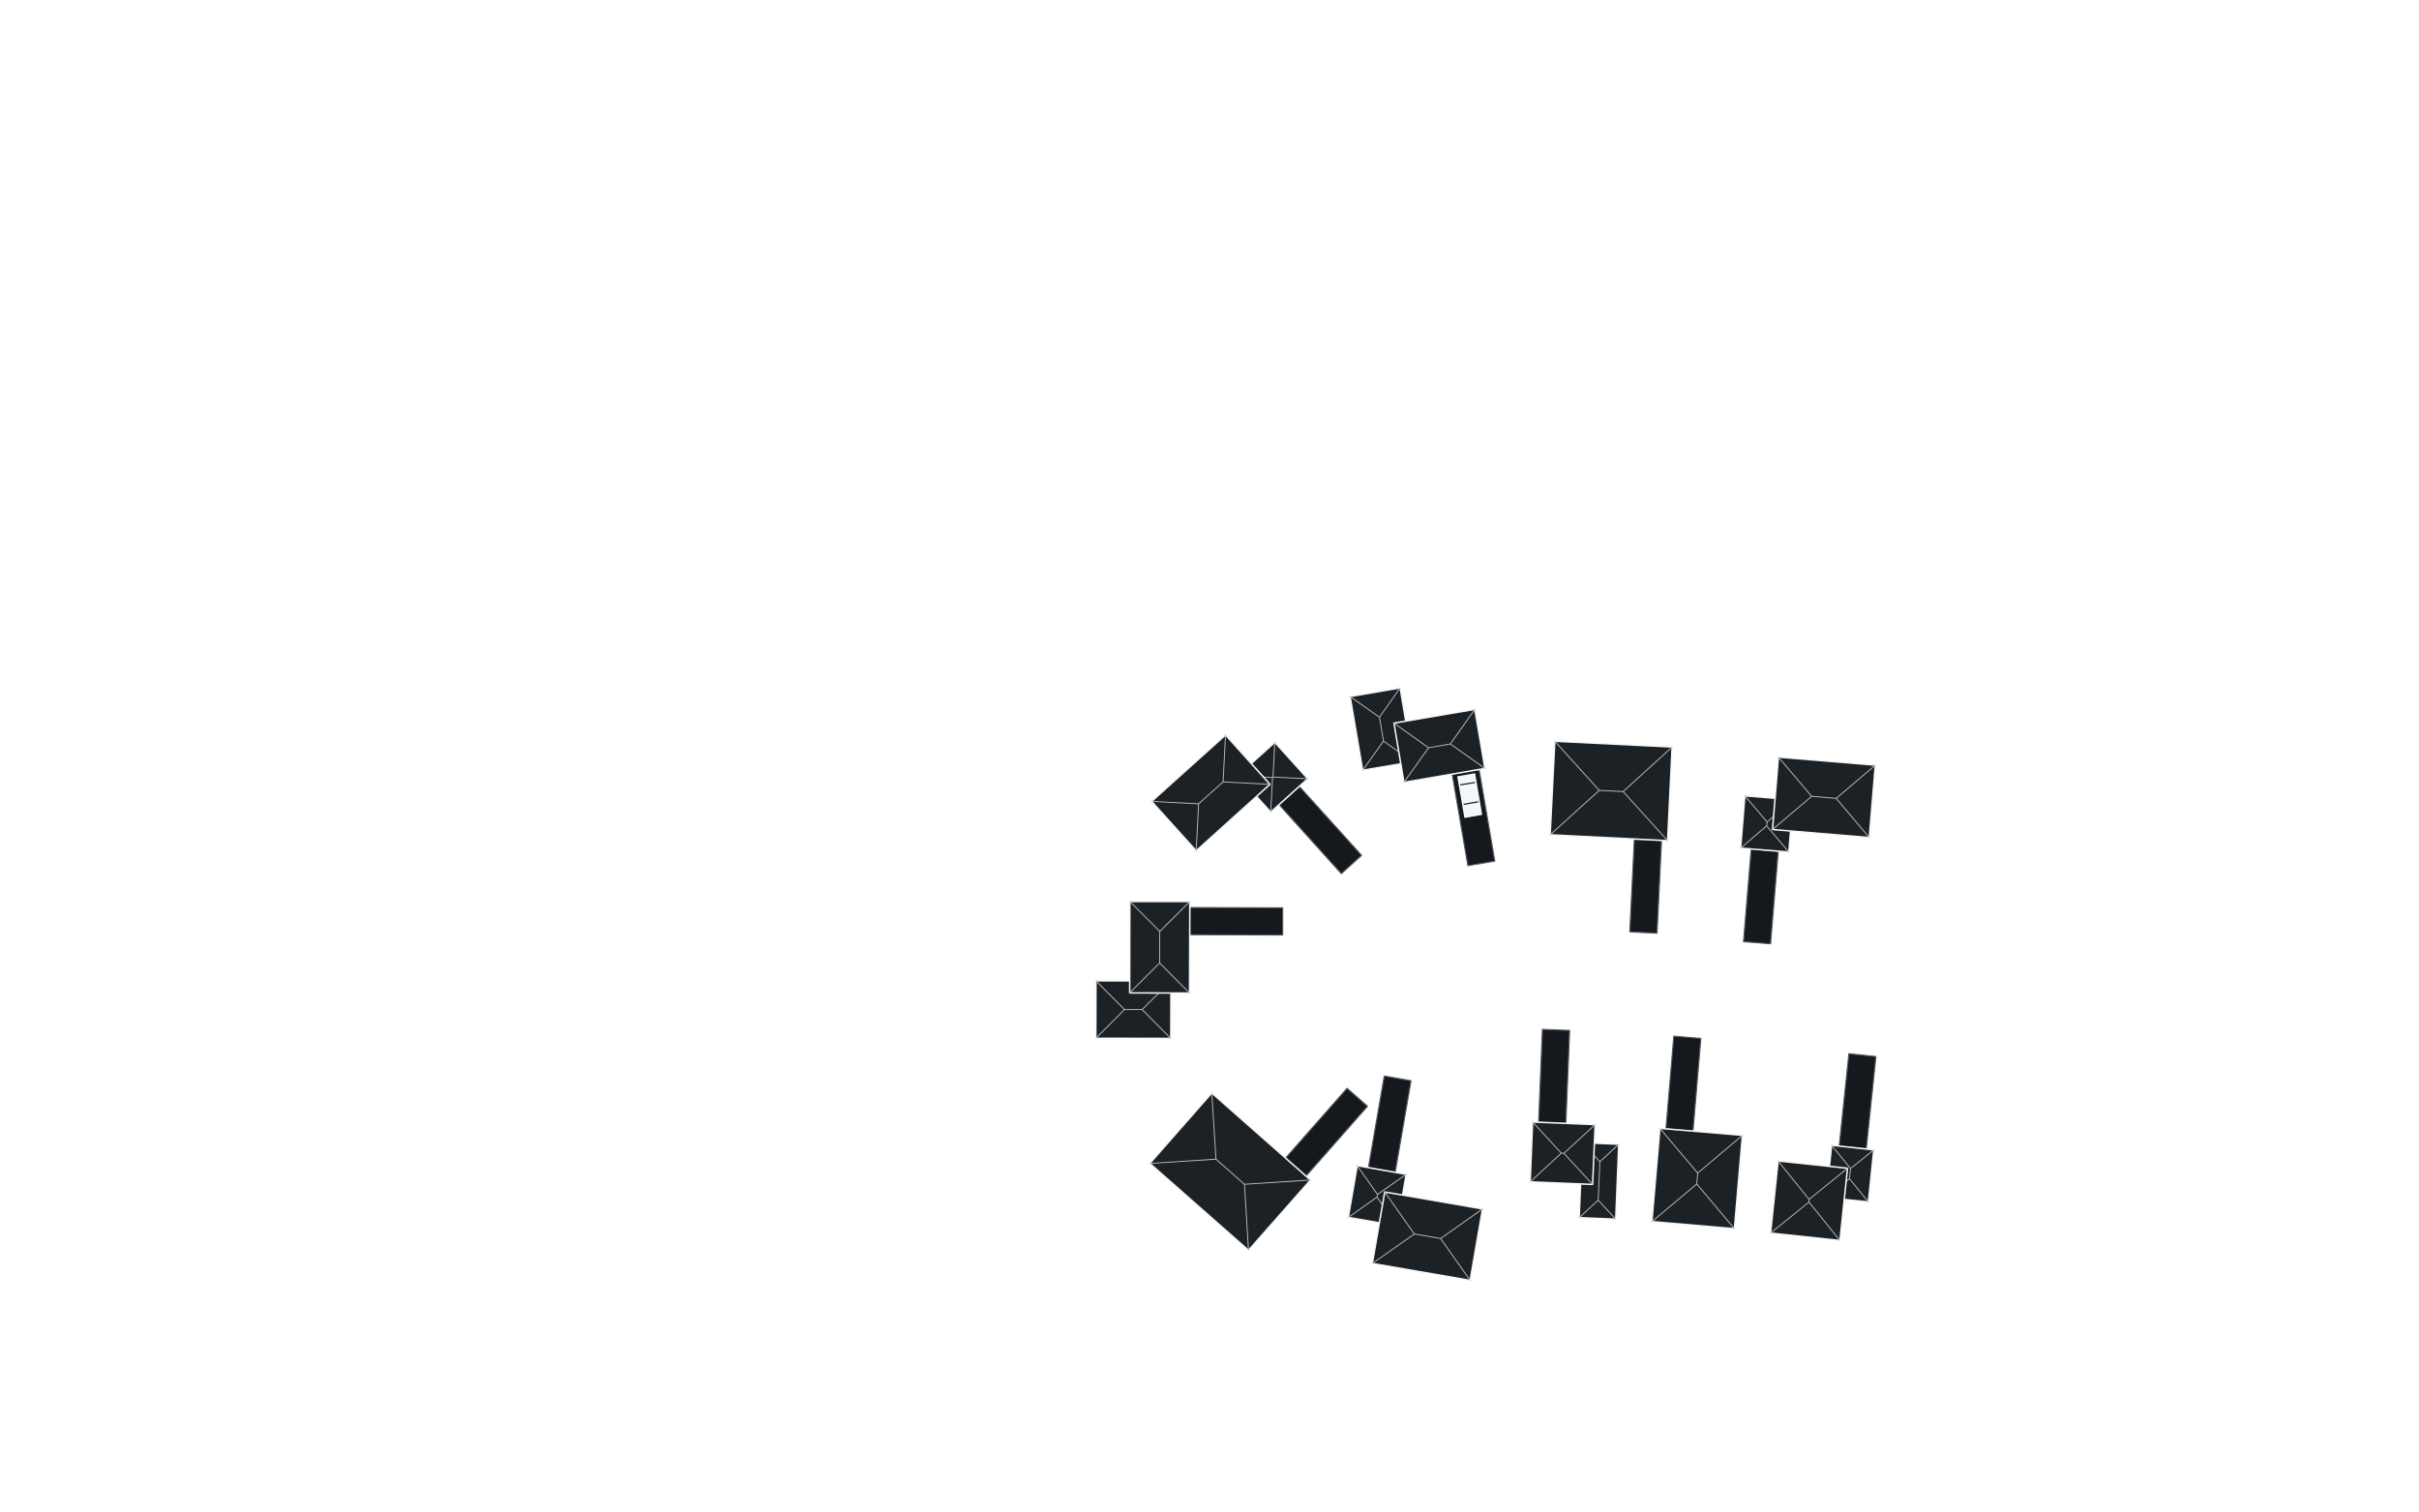
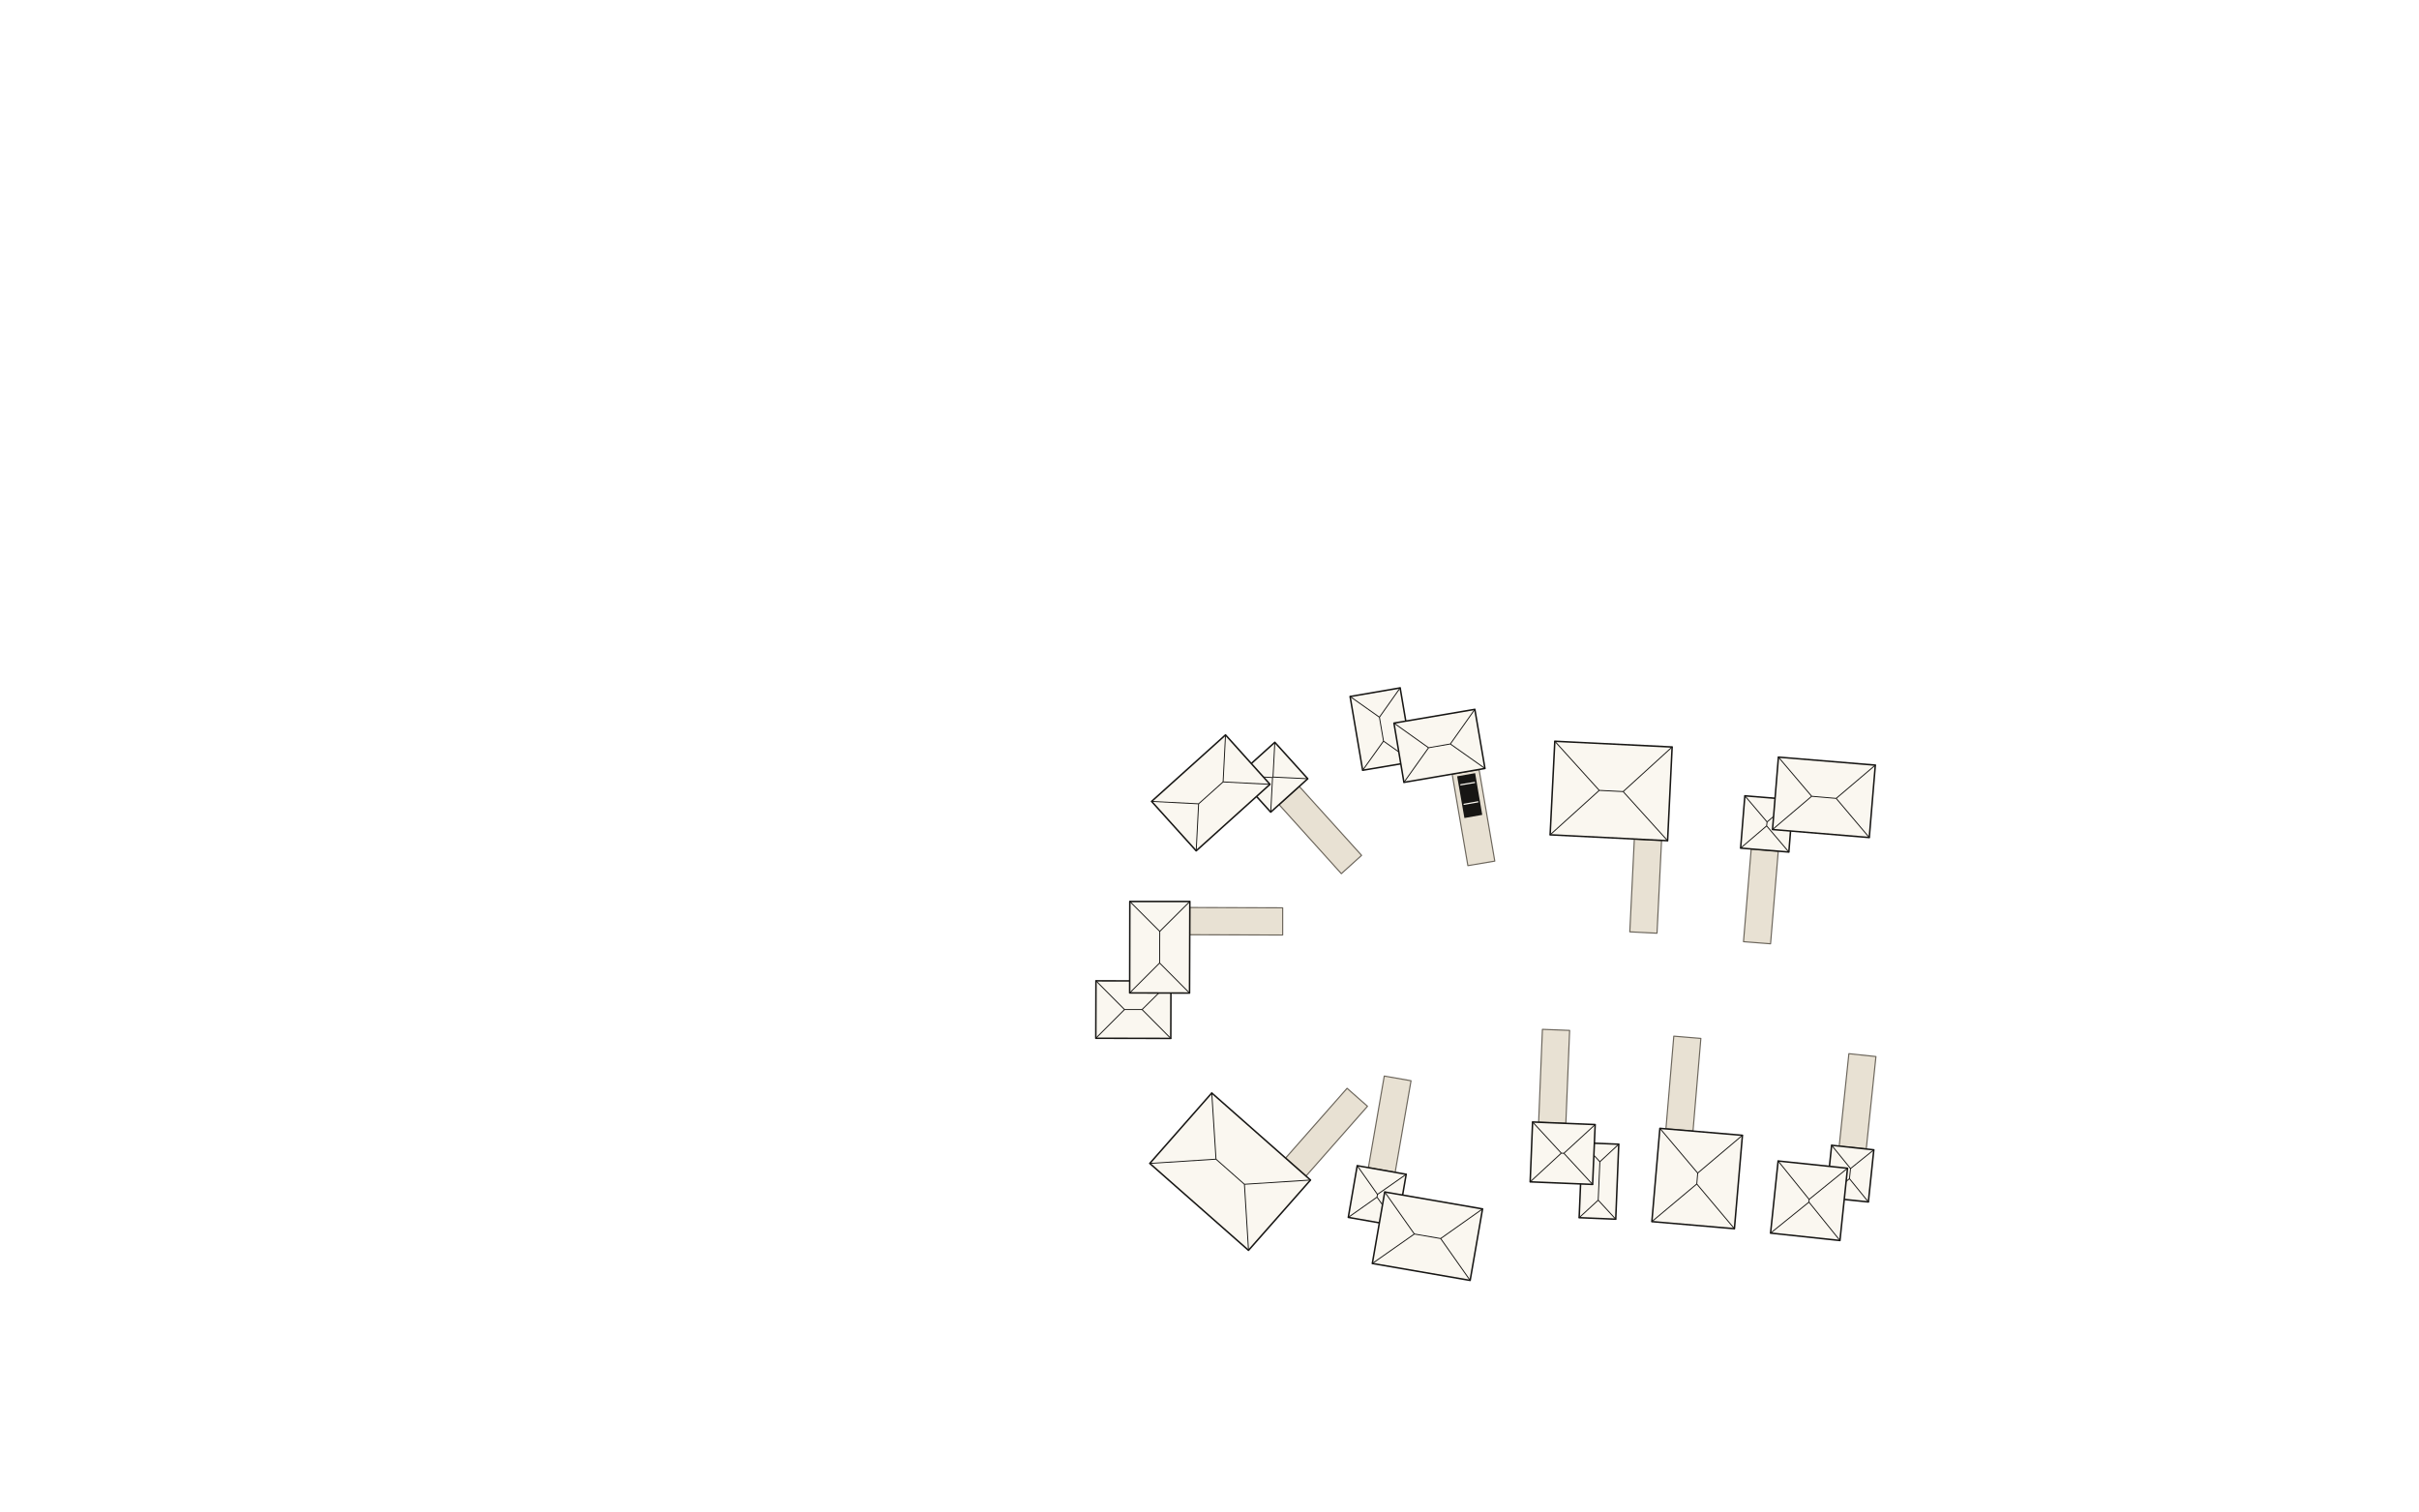
<svg xmlns="http://www.w3.org/2000/svg" viewBox="0 0 1600 1000" class="pl-houses" aria-hidden="true" focusable="false">
-   <style>svg{fill:none;stroke:#B5BDC3;stroke-width:1;stroke-linecap:round;stroke-linejoin:round} *{vector-effect:non-scaling-stroke} text{font-family:'JetBrains Mono',ui-monospace,Menlo,monospace;font-size:10px;font-weight:500;fill:#7C868D;stroke:none;text-anchor:middle} .ct{stroke:#3A434A;stroke-width:.6} .ci{stroke:#525A60;stroke-width:1.1} .el text{font-size:11px;fill:#525A60} .sp{stroke:#525A60;stroke-width:.75} .sp text{font-size:8px;fill:#525A60;text-anchor:start} .ck{stroke:#525A60} .cf{stroke:#525A60;stroke-width:.75} .cf text{font-size:11px;letter-spacing:.3em;fill:#525A60} .tr{fill:#0A0C0E;stroke:#525A60;stroke-width:.7} .tr .tk{fill:#525A60} .tr .tb{fill:none} .tv{stroke:rgba(182,255,46,.28);stroke-width:1.5} .bd{stroke:#B6FF2E;stroke-width:2;stroke-dasharray:16 4 3 4;stroke-linecap:butt} .br text{font-size:11px;fill:#B5BDC3} .mo,.pob,.ts{fill:#0A0C0E;stroke:#F4F6F7;stroke-width:1} .mo .fill,.pob .fill,.ts .fill{fill:#F4F6F7} .mo text,.pob text,.ts text{font-size:8px;fill:#7C868D} .pob text{font-size:11px;fill:#B6FF2E;text-anchor:start;letter-spacing:.08em} .ts{fill:none} .ts text{text-anchor:start} .rw{stroke:#B5BDC3;stroke-width:1.25} .ep{stroke:#7C868D;stroke-width:.75} .cl{stroke:#7C868D;stroke-width:.75;stroke-dasharray:12 3 2 3} .an{stroke:#7C868D;stroke-width:.75} .an text{font-size:9px;fill:#7C868D} .ll{stroke:#B5BDC3;stroke-width:1} .bs,.ht .ei{stroke:#7C868D;stroke-width:.75;stroke-dasharray:5 4} .ht{stroke:#525A60;stroke-width:.6} .lt text{font-size:8px;fill:#7C868D} .lt .ez{letter-spacing:.1em} .pn{fill:#0A0C0E;stroke-width:.75} .la text{font-size:8px;fill:#7C868D} .dw{fill:#15191D;stroke:#525A60;stroke-width:.75} .hf{fill:#1C2126;stroke:#F4F6F7;stroke-width:1} .hr{stroke:#B5BDC3;stroke-width:.6} .pc{fill:#F4F6F7;stroke:none} .pc .pg{stroke:#1C2126;stroke-width:.8}</style>
+   <style>svg{fill:none;stroke:#171614;stroke-width:1;stroke-linecap:round;stroke-linejoin:round} *{vector-effect:non-scaling-stroke} text{font-family:'IBM Plex Mono',ui-monospace,Menlo,monospace;font-size:10px;font-weight:500;fill:#47433c;stroke:none;text-anchor:middle} .ct{stroke:#e2a3b2;stroke-width:.6} .ci{stroke:#e2a3b2;stroke-width:1.1} .el text{font-size:11px;fill:#c5758a} .sp{stroke:#6b655b;stroke-width:.75} .sp text{font-size:8px;fill:#6b655b;text-anchor:start} .ck{stroke:#6b655b} .cf{stroke:#6b655b;stroke-width:.75} .cf text{font-size:11px;letter-spacing:.3em;fill:#6b655b} .tr{fill:#f3efe6;stroke:#47433c;stroke-width:.7} .tr .tk{fill:#6b655b} .tr .tb{fill:none} .tv{stroke:#e2a3b2;stroke-width:1.5} .bd{stroke:#171614;stroke-width:2;stroke-dasharray:16 4 3 4;stroke-linecap:butt} .br text{font-size:11px;fill:#171614} .mo,.pob,.ts{fill:#f3efe6;stroke:#171614;stroke-width:1} .mo .fill,.pob .fill,.ts .fill{fill:#171614} .mo text,.pob text,.ts text{font-size:8px;fill:#47433c} .pob text{font-size:11px;fill:#171614;text-anchor:start;letter-spacing:.08em} .ts{fill:none} .ts text{text-anchor:start} .rw{stroke-width:1.25} .ep{stroke:#6b655b;stroke-width:.75} .cl{stroke:#6b655b;stroke-width:.75;stroke-dasharray:12 3 2 3} .an{stroke:#6b655b;stroke-width:.75} .an text{font-size:9px;fill:#6b655b} .ll{stroke:#171614;stroke-width:1} .bs,.ht .ei{stroke:#6b655b;stroke-width:.75;stroke-dasharray:5 4} .ht{stroke:#6b655b;stroke-width:.6} .lt text{font-size:8px;fill:#6b655b} .lt .ez{letter-spacing:.1em} .pn{fill:#f3efe6;stroke-width:.75} .la text{font-size:8px;fill:#6b655b} .dw{fill:#e8e1d3;stroke:#6b655b;stroke-width:.75} .hf{fill:#faf7f0;stroke-width:1} .hr{stroke-width:.6} .pc{fill:#171614;stroke:none} .pc .pg{stroke:#faf7f0;stroke-width:.8}</style>
  <g class="dw">
    <path d="M1176.2 563.1l-17.9-1.4-5.1 61.3 17.9 1.4z" />
    <path d="M1099 556l-18-.9-3 61.4 18 .9z" />
    <path d="M978.3 509.1l-17.8 3 10.4 60.6 17.8-3z" />
    <path d="M859.4 520.3l-13.4 12 41.2 45.7 13.4-12.1z" />
    <path d="M786.9 600.4l0 18 61.5.2 0-18z" />
    <path d="M850.3 766.2l13.5 11.9 40.7-46.2-13.5-11.9z" />
    <path d="M905.1 772.5l17.7 3.1 10.5-60.6-17.7-3.1z" />
    <path d="M1017.7 742.5l18 .7 2.5-61.5-18-.7z" />
    <path d="M1101.9 746.8l17.9 1.5 5.2-61.3-17.9-1.5z" />
    <path d="M1216.5 758.3l17.9 1.8 6.4-61.1-17.9-1.9z" />
  </g>
  <g class="pc">
    <path d="M980.4 539.1l-4.7-27.6-11.9 2.1 4.8 27.6z" />
    <path class="pg" d="M977.5 530.5l-9.1 1.6M975.3 517.7l-9.1 1.5" />
  </g>
  <g class="h">
    <path class="hf" d="M1183.2 563.7l-31.9-2.6 2.8-34.6 31.9 2.6z" />
    <path class="hr" d="M1183.2 563.7l-14.7-17.3-17.2 14.7M1186 529.1l-17.2 14.7-14.7-17.3M1168.5 546.4l.3-2.6" />
    <path class="hf" d="M1236.4 554.1l-64-5.3 3.9-47.9 64.1 5.3z" />
    <path class="hr" d="M1236.4 554.1l-21.9-25.9 25.9-22M1172.4 548.8l25.9-22-22-25.9M1214.5 528.2l-16.2-1.4" />
  </g>
  <g class="h">
    <path class="hf" d="M1103 556.2l-77.7-3.9 3.1-61.9 77.6 3.8z" />
    <path class="hr" d="M1103 556.2l-29.4-32.5 32.4-29.5M1025.3 552.3l32.5-29.4-29.4-32.5M1073.6 523.7l-15.8-.8" />
  </g>
  <g class="h">
    <path class="hf" d="M934.4 504l-33.1 5.6-8.3-48.8 33.1-5.7z" />
    <path class="hr" d="M934.4 504l-19.3-13.7-13.8 19.3M926.1 455.1l-13.7 19.4-19.4-13.7M915.1 490.3l-2.7-15.8" />
    <path class="hf" d="M982.2 508.4l-53.6 9.2-6.6-39.2 53.5-9.1z" />
    <path class="hr" d="M982.2 508.4l-22.9-16.2 16.2-22.9M928.6 517.6l16.3-22.9-22.9-16.3M959.3 492.2l-14.4 2.5" />
  </g>
  <g class="h">
    <path class="hf" d="M865 515.2l-24.5 22.1-21.8-24.1 24.5-22.1z" />
    <path class="hr" d="M865 515.2l-23-1.1 1.2-23M840.5 537.3l1.2-22.9-23-1.2M842 514.1l-.3.3" />
    <path class="hf" d="M840 518.9l-48.8 44-29.5-32.7 48.9-44z" />
    <path class="hr" d="M840 518.9l-31-1.6 1.6-31.1M791.2 562.9l1.6-31.1-31.1-1.6M809 517.3l-16.2 14.5" />
  </g>
  <g class="h">
    <path class="hf" d="M774.5 649l-.1 38-49.6-.1.1-38z" />
    <path class="hr" d="M774.5 649l-19.1 18.9 19 19.1M724.9 648.9l18.9 19-19 19M755.4 667.9l-11.6 0" />
    <path class="hf" d="M787 596.4l-.2 60.6-39.6-.1.1-60.5z" />
    <path class="hr" d="M787 596.4l-19.9 19.8-19.8-19.8M786.8 657l-19.8-19.9-19.8 19.8M767.1 616.2l-.1 20.9" />
  </g>
  <g class="h">
    <path class="hf" d="M801.5 723.1l65.3 57.6-41 46.5-65.3-57.5z" />
    <path class="hr" d="M801.5 723.1l2.8 43.8-43.8 2.8M866.8 780.7l-43.7 2.8 2.7 43.7M804.3 766.9l18.8 16.6" />
  </g>
  <g class="h">
    <path class="hf" d="M897.7 771.2l32.4 5.7-5.9 34.2-32.4-5.7z" />
    <path class="hr" d="M897.7 771.2l13.4 19 19-13.3M891.8 805.4l19-13.4 13.4 19.1M911.1 790.2l-.3 1.8" />
    <path class="hf" d="M915.9 788.6l64.7 11.2-8.2 47.3-64.7-11.2z" />
    <path class="hr" d="M915.9 788.6l19.6 27.8-27.8 19.5M980.6 799.8l-27.7 19.6 19.5 27.7M935.5 816.4l17.4 3" />
  </g>
  <g class="h">
    <path class="hf" d="M1046.6 756l24.1 1-2 49.6-24.2-1z" />
    <path class="hr" d="M1046.6 756l11.6 12.6 12.5-11.6M1044.5 805.6l12.6-11.6 11.6 12.6M1058.2 768.6l-1.1 25.4" />
    <path class="hf" d="M1013.7 742.3l41.4 1.7-1.7 39.6-41.3-1.7z" />
    <path class="hr" d="M1013.7 742.3l19 20.6-20.6 19M1055.1 744l-20.7 19 19 20.6M1032.7 762.9l1.7.1" />
  </g>
  <g class="h">
    <path class="hf" d="M1097.9 746.5l54.6 4.6-5.3 61.8-54.6-4.7z" />
    <path class="hr" d="M1097.9 746.5l25 29.6 29.6-25M1092.6 808.2l29.7-24.9 24.9 29.6M1122.9 776.1l-.6 7.2" />
  </g>
  <g class="h">
    <path class="hf" d="M1211.5 757.7l27.9 3-3.6 34.5-27.9-2.9z" />
    <path class="hr" d="M1211.5 757.7l12.5 15.4 15.4-12.4M1207.9 792.3l15.4-12.5 12.5 15.4M1224 773.1l-.7 6.7" />
    <path class="hf" d="M1176.1 768.1l45.9 4.8-5 47.8-45.9-4.9z" />
    <path class="hr" d="M1176.1 768.1l20.5 25.4 25.4-20.6M1171.1 815.8l25.4-20.5 20.5 25.4M1196.6 793.5l-.1 1.8" />
  </g>
</svg>
